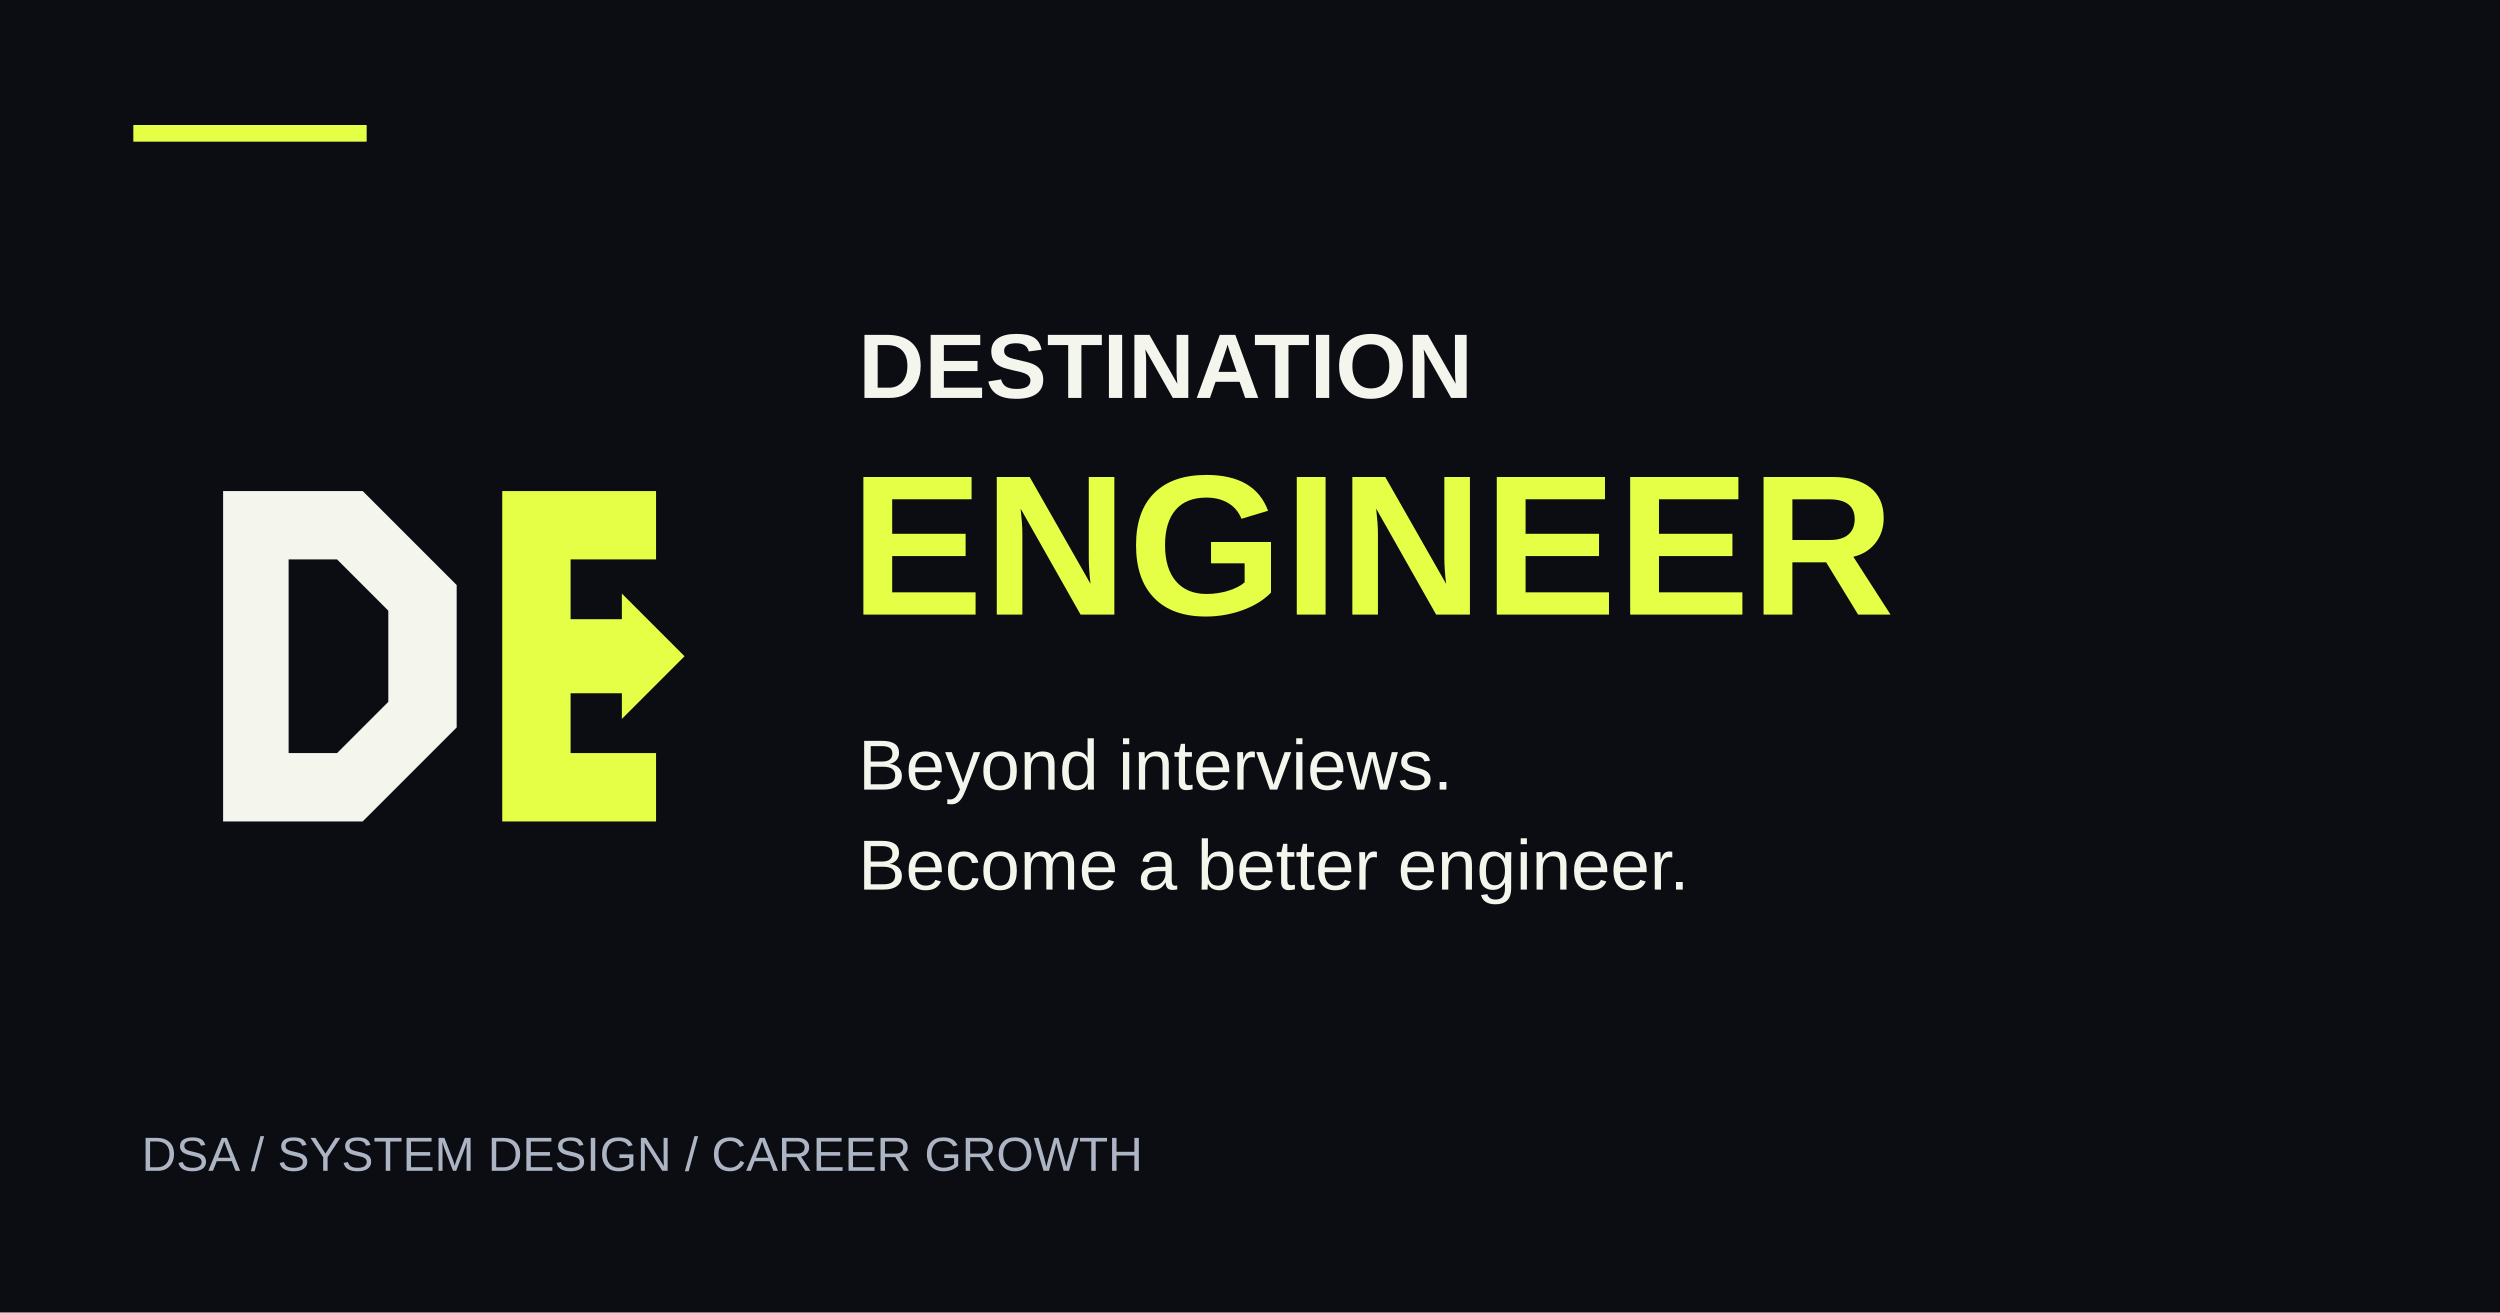
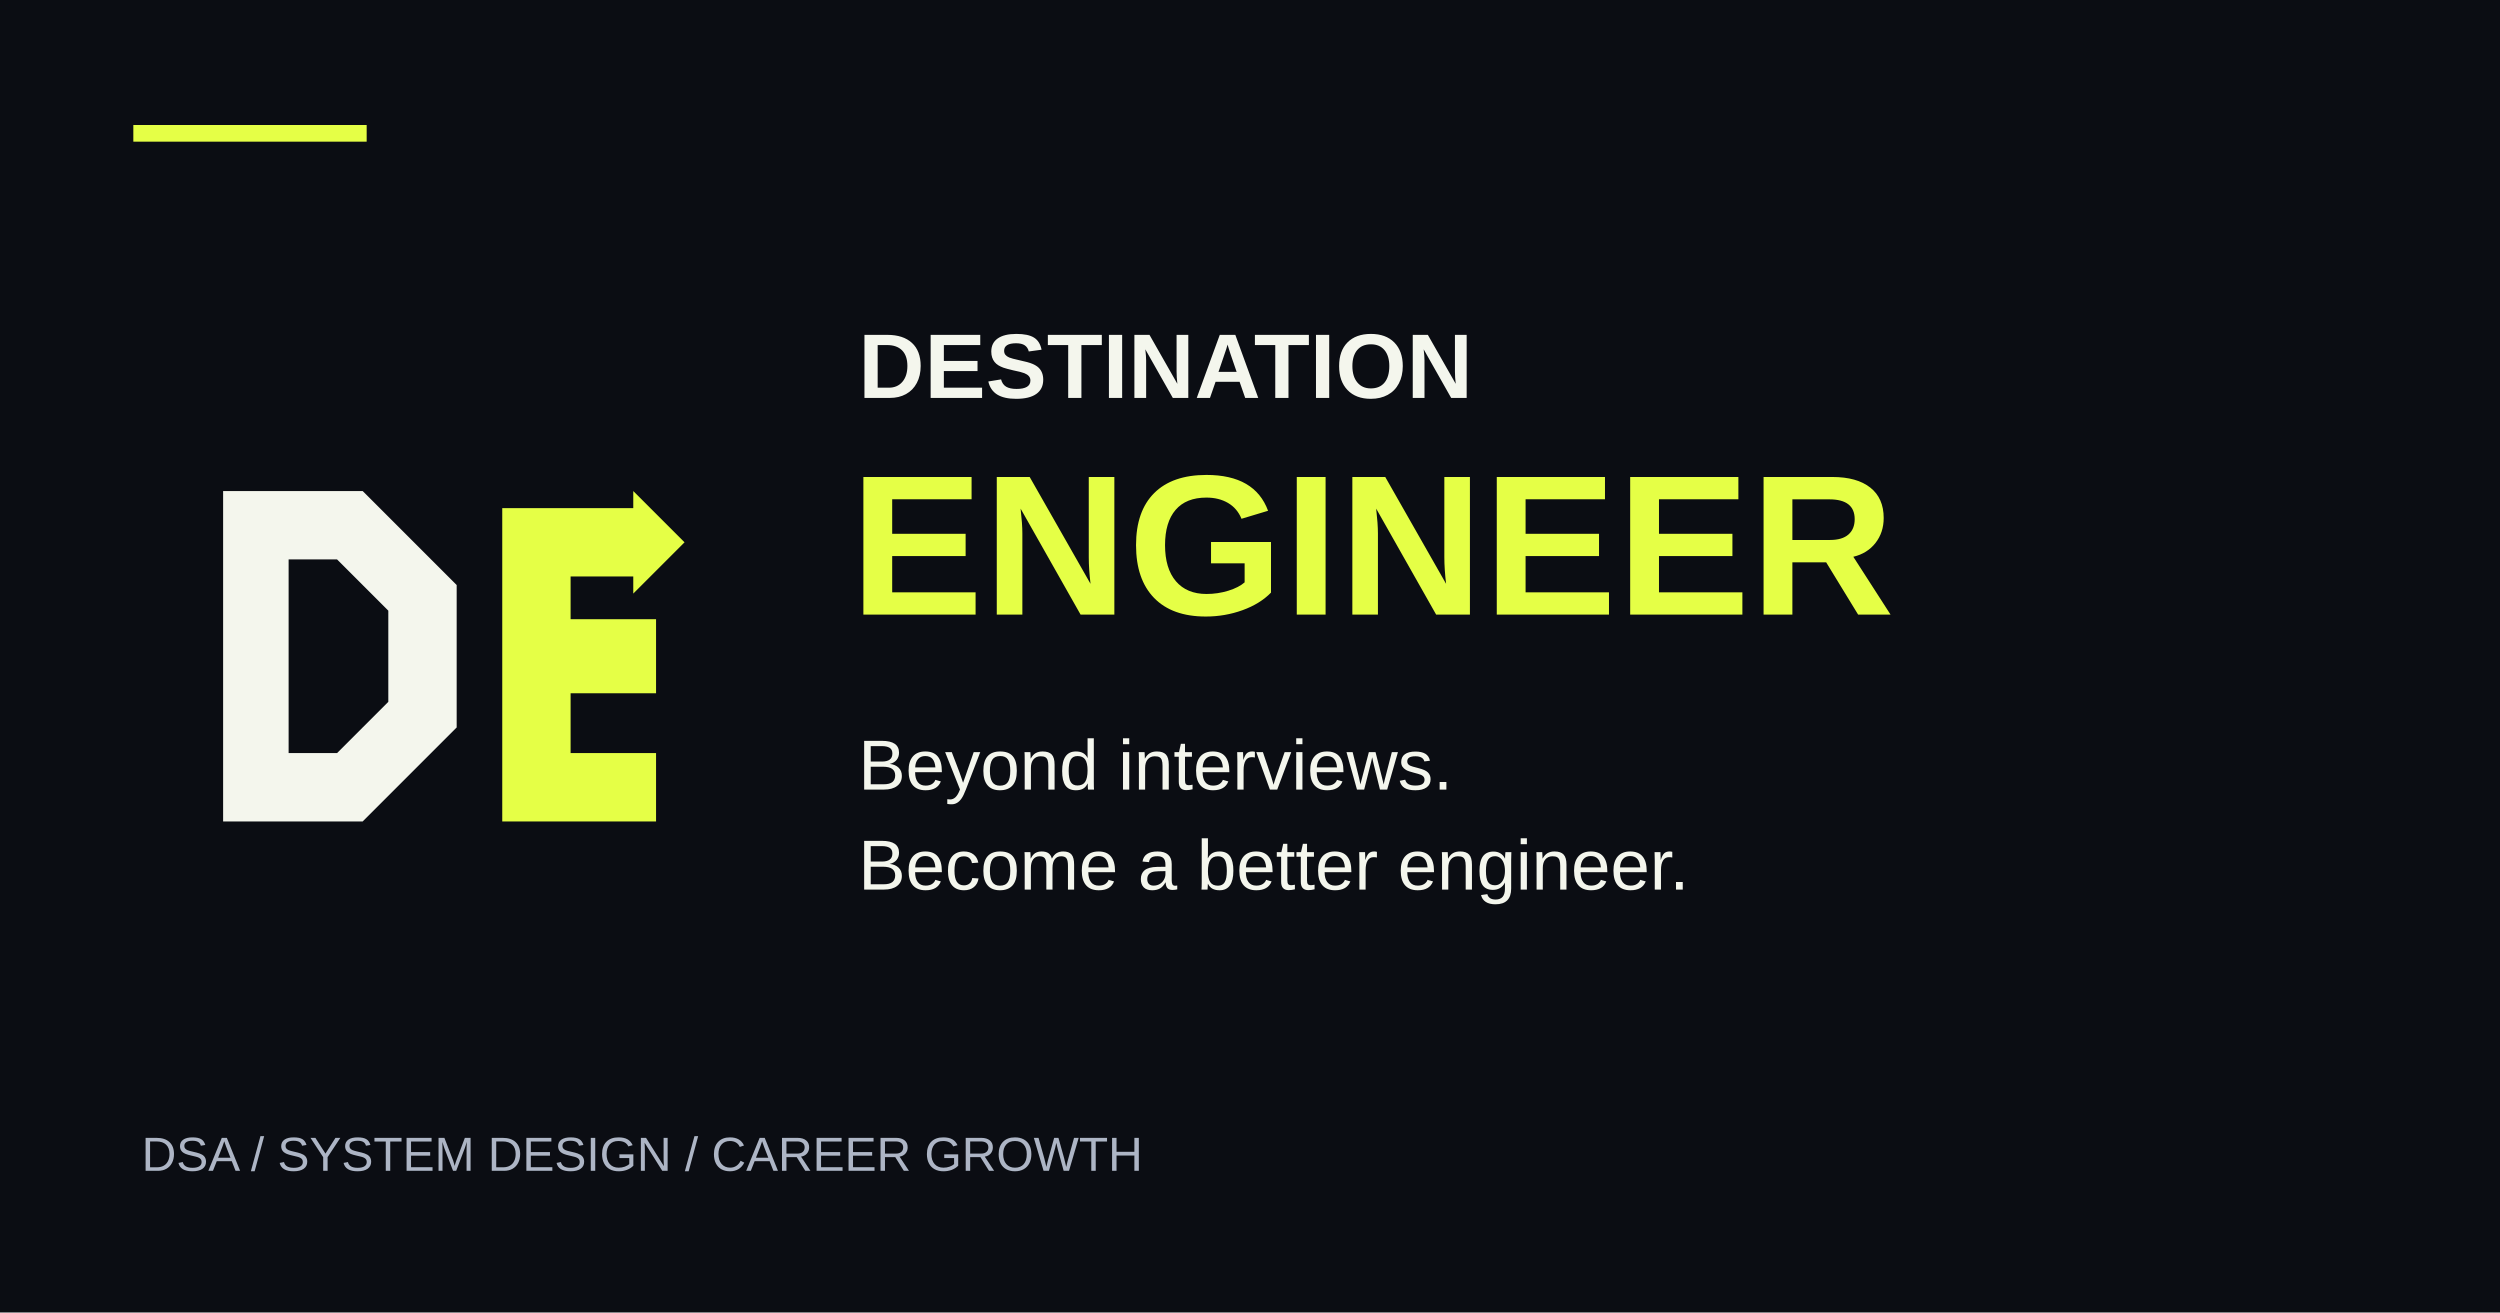
<svg xmlns="http://www.w3.org/2000/svg" width="1200" height="630" viewBox="0 0 1200 630" role="img" aria-labelledby="title">
  <rect width="1200" height="630" fill="#0b0d13" />
  <rect x="64" y="60" width="112" height="8" fill="#e5ff46" />
  <g transform="translate(36 140) scale(0.6835938)">
    <path fill="#f4f6ed" fill-rule="evenodd" d="M104,140 L202,140 L268,206 L268,306 L202,372 L104,372 Z M150,188 L184,188 L220,224 L220,288 L184,324 L150,324 Z" />
-     <path fill="#e5ff46" d="M300,140 L408,140 L408,188 L348,188 L348,230 L384,230 L384,212 L428,256 L384,300 L384,282 L348,282 L348,324 L408,324 L408,372 L300,372 Z" />
+     <path fill="#e5ff46" d="M300,152 L392,152 L392,140 L428,176 L392,212 L392,200 L348,200 L348,230 L408,230 L408,282 L348,282 L348,324 L408,324 L408,372 L300,372 Z" />
  </g>
  <g font-family="Segoe UI, Arial, sans-serif" fill="#f4f6ed">
    <text x="412" y="191" font-size="44" font-weight="700">DESTINATION</text>
    <text x="408" y="295" font-size="96" font-weight="700" fill="#e5ff46">ENGINEER</text>
    <text x="412" y="379" font-size="34">Beyond interviews.</text>
    <text x="412" y="427" font-size="34">Become a better engineer.</text>
    <text x="68" y="562" font-size="23" fill="#adb5c5">DSA / SYSTEM DESIGN / CAREER GROWTH</text>
  </g>
</svg>
